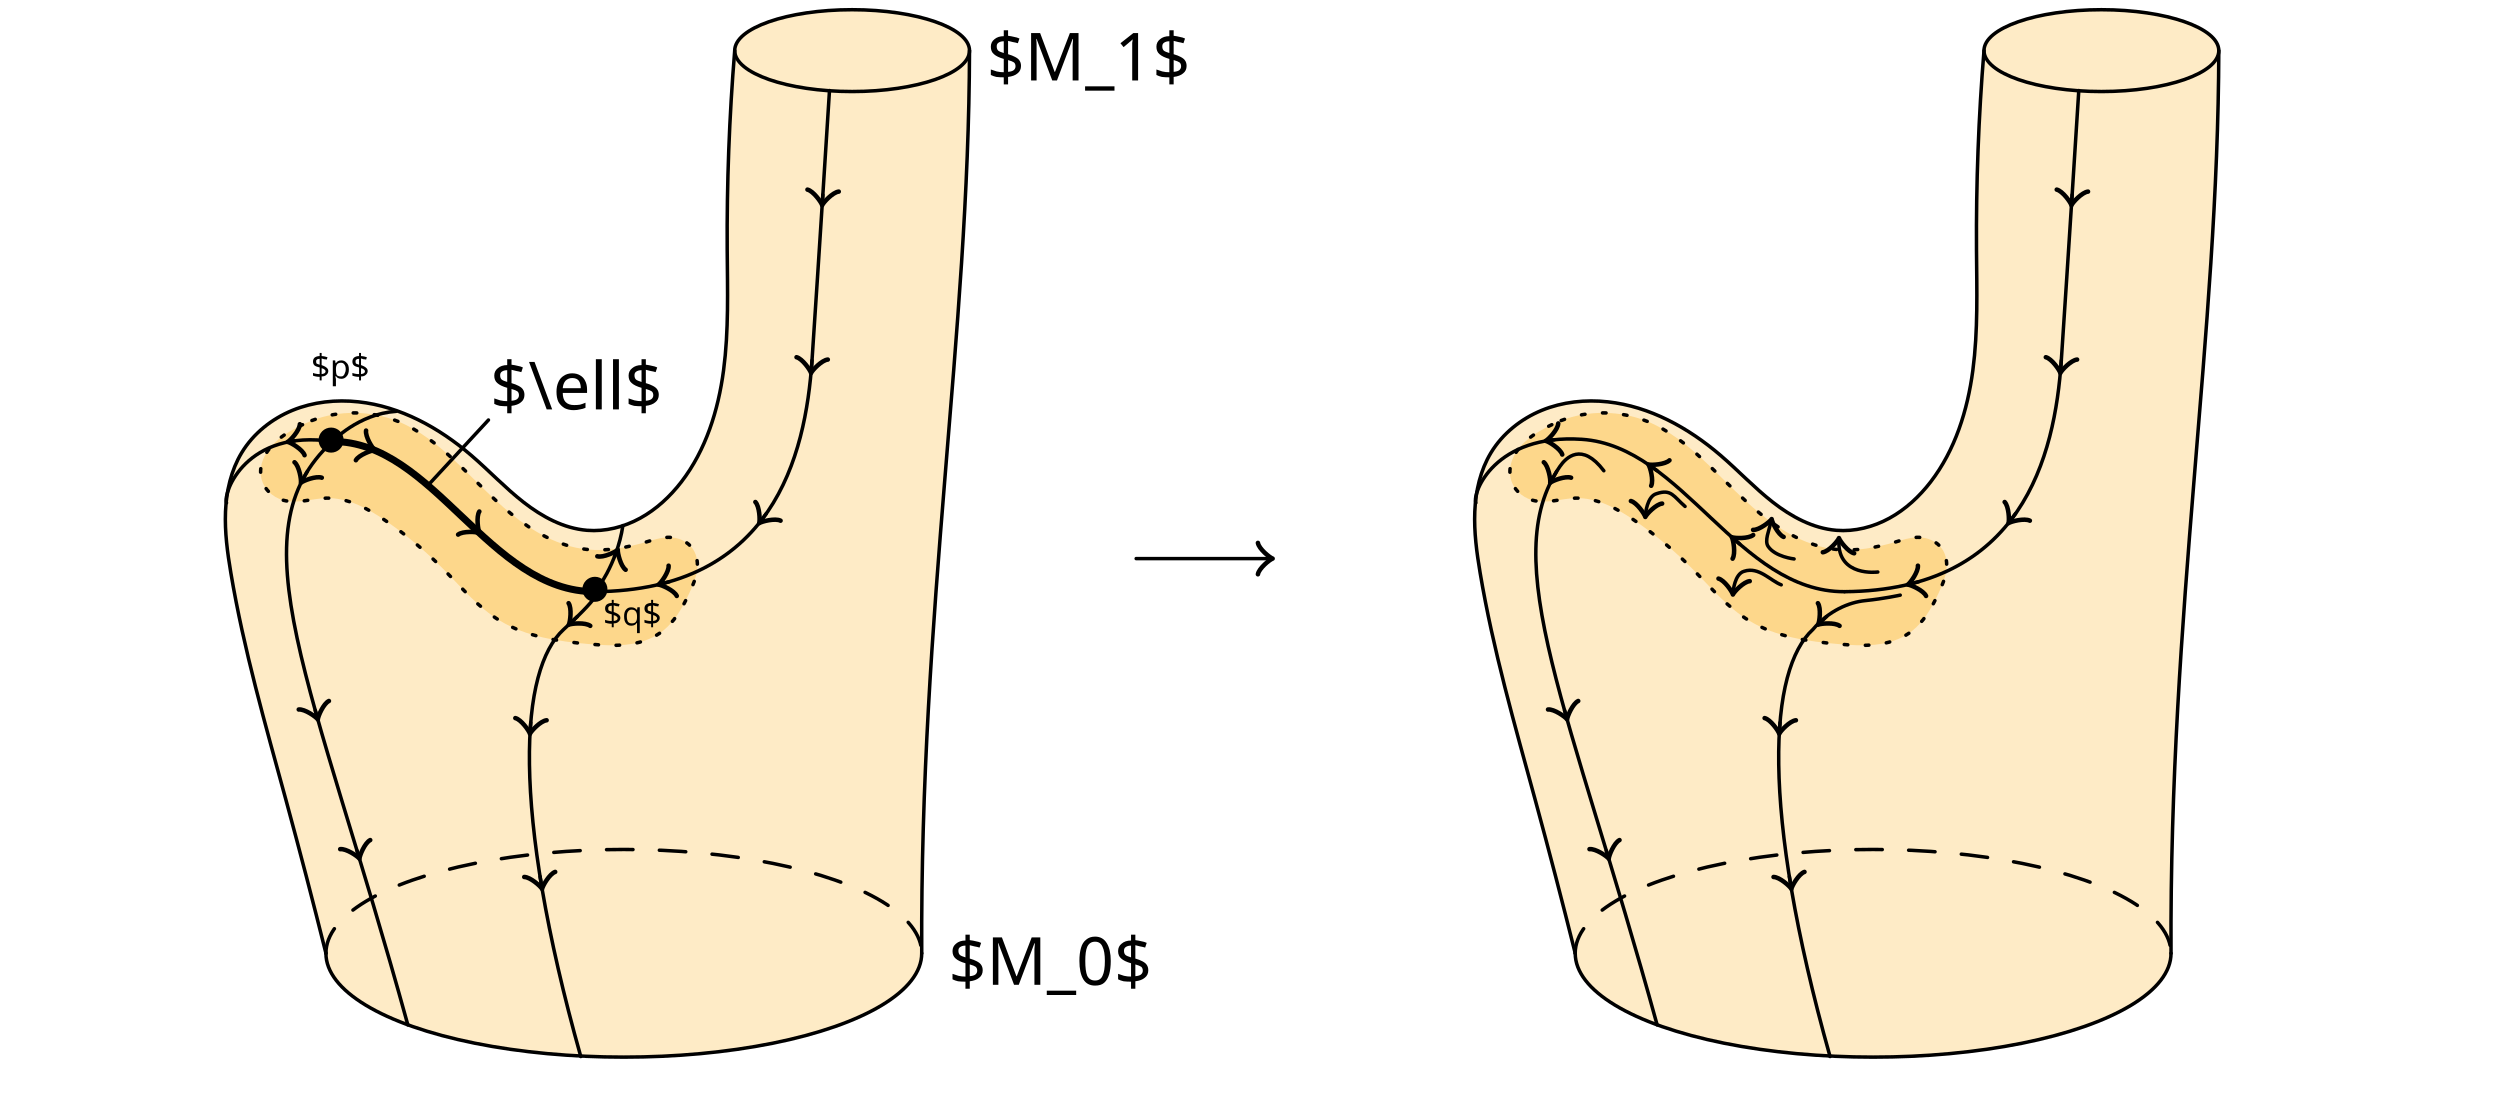
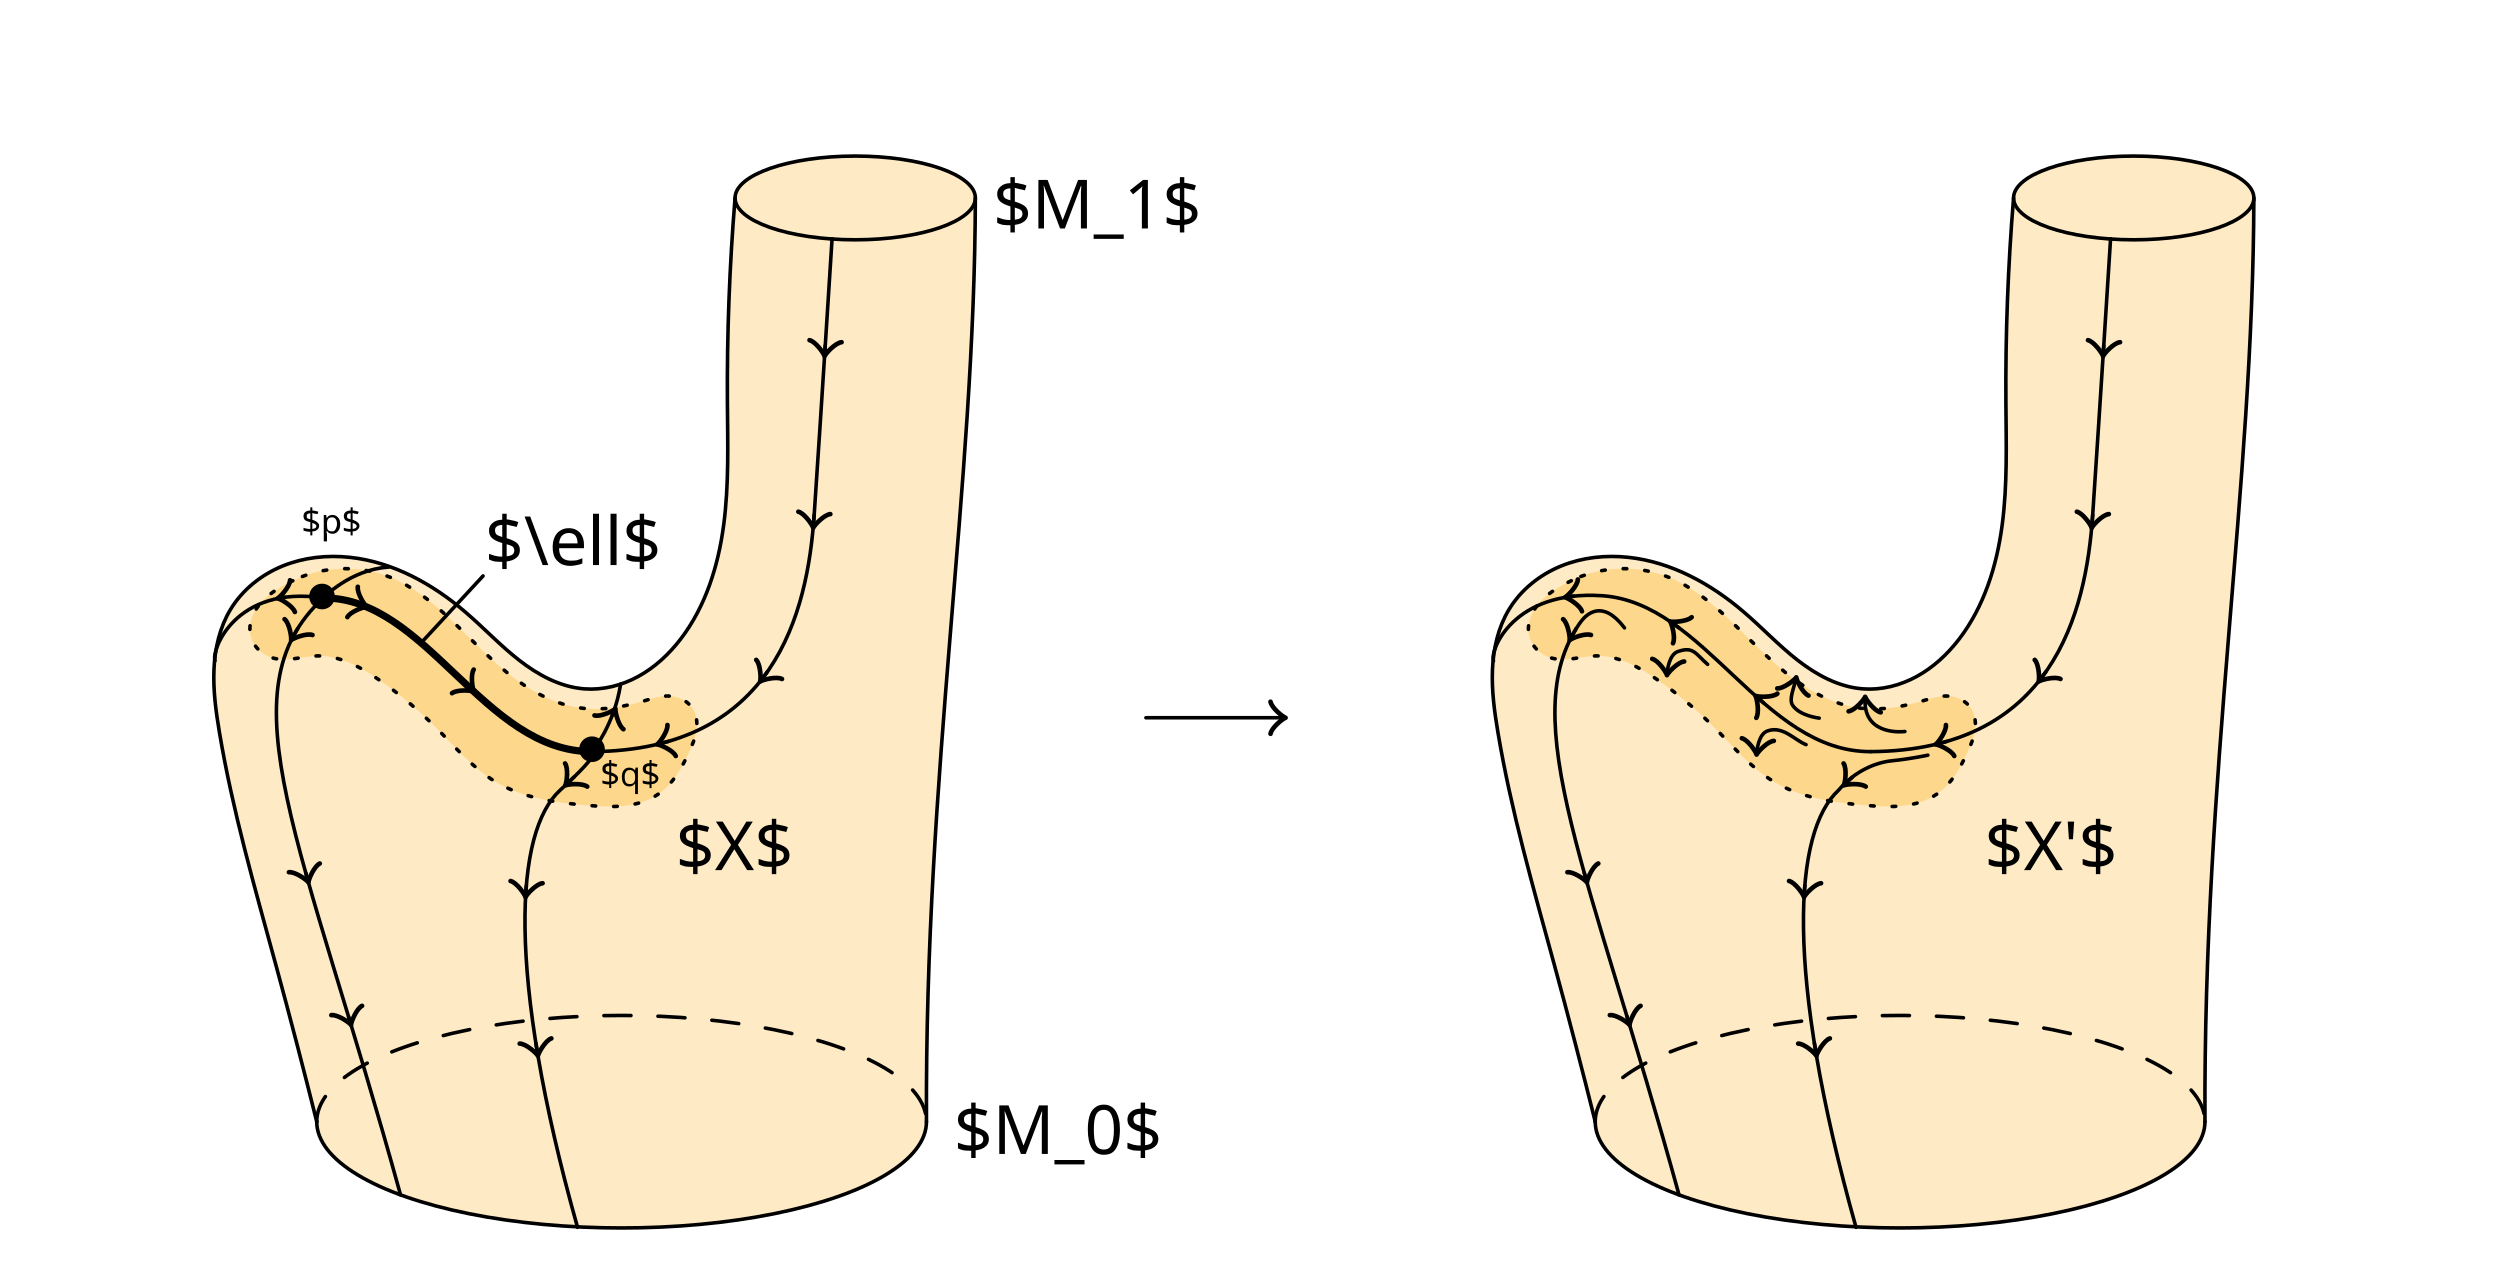
- <svg xmlns="http://www.w3.org/2000/svg" width="99.67mm" height="43.885mm" viewBox="0 0 99.67 43.885" version="1.1" id="svg8">
+ <svg xmlns="http://www.w3.org/2000/svg" width="97.393mm" height="49.764mm" viewBox="0 0 97.393 49.764" version="1.1" id="svg8">
  <defs id="defs2">
    <marker markerWidth="0.911" markerHeight="1.69" style="overflow:visible;stroke:#000000" refX="0" refY="0" orient="auto-start-reverse" id="marker-arrow-0.5308">
      <g id="g954" transform="scale(2.153529)">
        <path id="path952" style="fill:none;stroke:#000000;stroke-width:0.6;stroke-linecap:round;stroke-linejoin:round;stroke-miterlimit:10;stroke-dasharray:none;stroke-opacity:1" d="M -1.554,2.072 C -1.425,1.295 0,0.13 0.389,0 0,-0.13 -1.425,-1.295 -1.554,-2.072" />
      </g>
    </marker>
    <marker markerWidth="0.911" markerHeight="1.69" style="overflow:visible;stroke:#000000" refX="0" refY="0" orient="auto-start-reverse" id="marker-arrow-0.5308-3">
      <g id="g1188" transform="scale(2.153529)">
        <path id="path1186" style="fill:none;stroke:#000000;stroke-width:0.6;stroke-linecap:round;stroke-linejoin:round;stroke-miterlimit:10;stroke-dasharray:none;stroke-opacity:1" d="M -1.554,2.072 C -1.425,1.295 0,0.13 0.389,0 0,-0.13 -1.425,-1.295 -1.554,-2.072" />
      </g>
    </marker>
    <marker markerWidth="0.911" markerHeight="1.69" style="overflow:visible;stroke:#000000" refX="0" refY="0" orient="auto-start-reverse" id="marker-arrow-0.5308-6">
      <g id="g1223" transform="scale(2.153529)">
        <path id="path1221" style="fill:none;stroke:#000000;stroke-width:0.6;stroke-linecap:round;stroke-linejoin:round;stroke-miterlimit:10;stroke-dasharray:none;stroke-opacity:1" d="M -1.554,2.072 C -1.425,1.295 0,0.13 0.389,0 0,-0.13 -1.425,-1.295 -1.554,-2.072" />
      </g>
    </marker>
    <marker markerWidth="0.911" markerHeight="1.69" style="overflow:visible;stroke:#000000" refX="0" refY="0" orient="auto-start-reverse" id="marker-arrow-0.5308-7">
      <g id="g1295" transform="scale(2.153529)">
        <path id="path1293" style="fill:none;stroke:#000000;stroke-width:0.6;stroke-linecap:round;stroke-linejoin:round;stroke-miterlimit:10;stroke-dasharray:none;stroke-opacity:1" d="M -1.554,2.072 C -1.425,1.295 0,0.13 0.389,0 0,-0.13 -1.425,-1.295 -1.554,-2.072" />
      </g>
    </marker>
    <marker markerWidth="0.911" markerHeight="1.69" style="overflow:visible;stroke:#000000" refX="0" refY="0" orient="auto-start-reverse" id="marker-arrow-0.5308-35">
      <g id="g1448" transform="scale(2.153529)">
        <path id="path1446" style="fill:none;stroke:#000000;stroke-width:0.6;stroke-linecap:round;stroke-linejoin:round;stroke-miterlimit:10;stroke-dasharray:none;stroke-opacity:1" d="M -1.554,2.072 C -1.425,1.295 0,0.13 0.389,0 0,-0.13 -1.425,-1.295 -1.554,-2.072" />
      </g>
    </marker>
    <marker markerWidth="0.911" markerHeight="1.69" style="overflow:visible;stroke:#000000" refX="0" refY="0" orient="auto-start-reverse" id="marker-arrow-0.5308-62">
      <g id="g1533" transform="scale(2.153529)">
        <path id="path1531" style="fill:none;stroke:#000000;stroke-width:0.6;stroke-linecap:round;stroke-linejoin:round;stroke-miterlimit:10;stroke-dasharray:none;stroke-opacity:1" d="M -1.554,2.072 C -1.425,1.295 0,0.13 0.389,0 0,-0.13 -1.425,-1.295 -1.554,-2.072" />
      </g>
    </marker>
    <marker markerWidth="0.911" markerHeight="1.69" style="overflow:visible;stroke:#000000" refX="0" refY="0" orient="auto-start-reverse" id="marker-arrow-0.5308-9">
      <g id="g1610" transform="scale(2.153529)">
        <path id="path1608" style="fill:none;stroke:#000000;stroke-width:0.6;stroke-linecap:round;stroke-linejoin:round;stroke-miterlimit:10;stroke-dasharray:none;stroke-opacity:1" d="M -1.554,2.072 C -1.425,1.295 0,0.13 0.389,0 0,-0.13 -1.425,-1.295 -1.554,-2.072" />
      </g>
    </marker>
    <marker markerWidth="0.911" markerHeight="1.69" style="overflow:visible;stroke:#000000" refX="0" refY="0" orient="auto-start-reverse" id="marker-arrow-0.5308-1">
      <g id="g1690" transform="scale(2.153529)">
        <path id="path1688" style="fill:none;stroke:#000000;stroke-width:0.6;stroke-linecap:round;stroke-linejoin:round;stroke-miterlimit:10;stroke-dasharray:none;stroke-opacity:1" d="M -1.554,2.072 C -1.425,1.295 0,0.13 0.389,0 0,-0.13 -1.425,-1.295 -1.554,-2.072" />
      </g>
    </marker>
    <marker markerWidth="0.911" markerHeight="1.69" style="overflow:visible;stroke:#000000" refX="0" refY="0" orient="auto-start-reverse" id="marker-arrow-0.5308-2">
      <g id="g1783" transform="scale(2.153529)">
        <path id="path1781" style="fill:none;stroke:#000000;stroke-width:0.6;stroke-linecap:round;stroke-linejoin:round;stroke-miterlimit:10;stroke-dasharray:none;stroke-opacity:1" d="M -1.554,2.072 C -1.425,1.295 0,0.13 0.389,0 0,-0.13 -1.425,-1.295 -1.554,-2.072" />
      </g>
    </marker>
    <marker markerWidth="0.911" markerHeight="1.69" style="overflow:visible;stroke:#000000" refX="0" refY="0" orient="auto-start-reverse" id="marker-arrow-0.5308-70">
      <g id="g1913" transform="scale(2.153529)">
        <path id="path1911" style="fill:none;stroke:#000000;stroke-width:0.6;stroke-linecap:round;stroke-linejoin:round;stroke-miterlimit:10;stroke-dasharray:none;stroke-opacity:1" d="M -1.554,2.072 C -1.425,1.295 0,0.13 0.389,0 0,-0.13 -1.425,-1.295 -1.554,-2.072" />
      </g>
    </marker>
  </defs>
-   <g id="layer1" transform="translate(-14.15163,-194.5071)">
-     <g id="g1133" transform="translate(8.654772)">
+   <g id="layer1" transform="translate(-14.80666,-191.919)">
+     <g id="g1133" transform="translate(8.654772,3.104429)">
      <path style="color:#000000;overflow:visible;opacity:1;vector-effect:none;fill:#feebc6;fill-opacity:1;stroke:none;stroke-width:0.14;stroke-linecap:round;stroke-linejoin:miter;stroke-miterlimit:4;stroke-dasharray:none;stroke-dashoffset:0;stroke-opacity:1;marker-start:none;marker-end:none" d="m 89.275,194.894 a 4.681,1.631 0 0 0 -4.68,1.631 c -0.218,2.644 -0.318,5.296 -0.3,7.949 0.011,1.603 0.065,3.213 -0.146,4.802 -0.211,1.589 -0.705,3.175 -1.683,4.445 -0.448,0.582 -0.997,1.092 -1.641,1.445 -0.644,0.353 -1.385,0.543 -2.117,0.484 -0.933,-0.075 -1.794,-0.544 -2.532,-1.12 -0.738,-0.576 -1.381,-1.264 -2.091,-1.873 -1.277,-1.095 -2.818,-1.946 -4.49,-2.129 -0.889,-0.097 -1.805,4.1e-4 -2.632,0.339 -0.827,0.339 -1.561,0.925 -2.024,1.69 -0.424,0.701 -0.611,1.526 -0.645,2.345 -0.034,0.819 0.077,1.636 0.213,2.444 0.514,3.062 1.379,6.052 2.195,9.047 0.554,2.034 1.086,4.074 1.596,6.12 a 11.877,4.139 0 0 0 11.877,4.139 11.877,4.139 0 0 0 11.877,-4.139 c -0.065,-13.607 1.88,-24.708 1.905,-35.987 a 4.681,1.631 0 0 0 -4.681,-1.631 z" id="path1356" />
      <path style="color:#000000;overflow:visible;opacity:1;vector-effect:none;fill:none;fill-opacity:1;stroke:#000000;stroke-width:0.14;stroke-linecap:round;stroke-linejoin:miter;stroke-miterlimit:4;stroke-dasharray:none;stroke-dashoffset:0;stroke-opacity:1;marker-start:none;marker-end:none" id="path1358" d="m 92.051,232.513 a 11.877,4.139 0 0 1 -5.938,3.585 11.877,4.139 0 0 1 -11.877,0 11.877,4.139 0 0 1 -5.938,-3.585" />
      <path transform="translate(38.57018)" style="color:#000000;overflow:visible;opacity:1;vector-effect:none;fill:#fcc14e;fill-opacity:0.492;stroke:#000000;stroke-width:0.14;stroke-linecap:round;stroke-linejoin:miter;stroke-miterlimit:4;stroke-dasharray:0.14, 0.702;stroke-dashoffset:0;stroke-opacity:1;marker-start:none;marker-end:none" d="m 29.169,211.272 c 1.092,-0.417 2.342,-0.405 3.426,0.033 0.847,0.342 1.576,0.924 2.245,1.547 0.764,0.711 1.47,1.485 2.278,2.145 0.871,0.711 1.892,1.295 3.01,1.414 0.8,0.085 1.607,-0.073 2.378,-0.299 0.289,-0.085 0.58,-0.181 0.881,-0.183 0.19,-0.002 0.381,0.035 0.553,0.116 0.172,0.081 0.324,0.207 0.428,0.366 0.162,0.249 0.196,0.564 0.152,0.857 -0.044,0.293 -0.161,0.57 -0.285,0.84 -0.283,0.617 -0.625,1.239 -1.181,1.63 -0.396,0.279 -0.877,0.42 -1.359,0.471 -0.482,0.052 -0.969,0.019 -1.451,-0.022 -1.238,-0.107 -2.513,-0.287 -3.575,-0.931 -0.862,-0.522 -1.521,-1.312 -2.228,-2.029 -0.723,-0.732 -1.511,-1.401 -2.361,-1.979 -0.349,-0.237 -0.71,-0.46 -1.099,-0.624 -0.389,-0.164 -0.808,-0.267 -1.229,-0.258 -0.29,0.007 -0.577,0.066 -0.864,0.105 -0.288,0.038 -0.585,0.056 -0.865,-0.021 -0.217,-0.06 -0.419,-0.177 -0.576,-0.339 -0.156,-0.162 -0.266,-0.37 -0.306,-0.592 -0.042,-0.232 -0.007,-0.474 0.08,-0.693 0.087,-0.219 0.224,-0.416 0.386,-0.587 0.268,-0.284 0.602,-0.5 0.948,-0.682 0.2,-0.105 0.405,-0.199 0.615,-0.283 z" id="path1360" />
      <path style="color:#000000;overflow:visible;opacity:1;vector-effect:none;fill:none;fill-opacity:1;stroke:#000000;stroke-width:0.14;stroke-linecap:round;stroke-linejoin:miter;stroke-miterlimit:4;stroke-dasharray:none;stroke-dashoffset:0;stroke-opacity:1;marker-start:none;marker-end:none" d="m 69.78,222.165 c -0.51,-2.046 -1.042,-4.086 -1.596,-6.12 -0.816,-2.995 -1.681,-5.985 -2.195,-9.047 -0.136,-0.808 -0.247,-1.626 -0.213,-2.444 0.034,-0.819 0.221,-1.644 0.645,-2.345 0.463,-0.765 1.197,-1.351 2.024,-1.69 0.827,-0.339 1.744,-0.436 2.633,-0.339 1.672,0.182 3.214,1.034 4.49,2.129 0.711,0.609 1.353,1.297 2.091,1.873 0.738,0.576 1.599,1.045 2.532,1.12 0.732,0.059 1.473,-0.131 2.117,-0.484 0.644,-0.353 1.193,-0.864 1.641,-1.445 0.978,-1.27 1.472,-2.856 1.683,-4.445 0.211,-1.589 0.157,-3.199 0.146,-4.801 -0.018,-2.652 0.082,-5.306 0.299,-7.949" id="path1364" transform="translate(-1.482131,10.34763)" />
      <path d="m -68.297,-232.513 a 11.877,4.139 0 0 1 -5.938,3.585 11.877,4.139 0 0 1 -11.877,0 11.877,4.139 0 0 1 -5.938,-3.585" id="path1368" style="color:#000000;overflow:visible;opacity:1;vector-effect:none;fill:none;fill-opacity:1;stroke:#000000;stroke-width:0.14;stroke-linecap:round;stroke-linejoin:miter;stroke-miterlimit:4;stroke-dasharray:1.053, 1.053;stroke-dashoffset:0;stroke-opacity:1;marker-start:none;marker-end:none" transform="scale(-1)" />
      <g id="g1372" transform="matrix(0.3940943,0,0,0.3940943,72.87951,104.8933)" style="stroke-width:2.537">
        <ellipse style="color:#000000;overflow:visible;opacity:1;vector-effect:none;fill:none;fill-opacity:1;stroke:#000000;stroke-width:0.356;stroke-linecap:round;stroke-linejoin:miter;stroke-miterlimit:4;stroke-dasharray:none;stroke-dashoffset:0;stroke-opacity:1;marker-start:none;marker-end:none" id="ellipse1370" cx="41.604" cy="232.513" rx="11.877" ry="4.139" />
      </g>
      <path style="color:#000000;overflow:visible;opacity:1;vector-effect:none;fill:none;fill-opacity:1;stroke:#000000;stroke-width:0.14;stroke-linecap:round;stroke-linejoin:miter;stroke-miterlimit:4;stroke-dasharray:none;stroke-dashoffset:0;stroke-opacity:1;marker-start:none;marker-end:none" d="m 92.051,232.513 c -0.065,-13.607 1.88,-24.708 1.905,-35.987" id="path1374" />
      <path style="color:#000000;overflow:visible;opacity:1;vector-effect:none;fill:none;fill-opacity:1;stroke:#000000;stroke-width:0.14;stroke-linecap:round;stroke-linejoin:miter;stroke-miterlimit:4;stroke-dasharray:none;stroke-dashoffset:0;stroke-opacity:1;marker-start:none;marker-end:none" d="m 79.034,218.096 c 7.067,-0.047 8.384,-5.386 8.643,-9.219 0.259,-3.833 0.697,-10.76 0.697,-10.76" id="path1390" />
      <path d="m 64.335,214.556 c -0.148,-0.407 0.763,-2.762 4.227,-2.534 4.025,0.265 6.238,6.097 10.472,6.074" style="color:#000000;overflow:visible;opacity:1;vector-effect:none;fill:none;fill-opacity:1;stroke:#000000;stroke-width:0.14;stroke-linecap:round;stroke-linejoin:miter;stroke-miterlimit:4;stroke-dasharray:none;stroke-dashoffset:0;stroke-opacity:1;marker-start:none;marker-end:none" id="path1392" />
      <path style="color:#000000;overflow:visible;opacity:1;vector-effect:none;fill:none;fill-opacity:1;stroke:#000000;stroke-width:0.14;stroke-linecap:round;stroke-linejoin:miter;stroke-miterlimit:4;stroke-dasharray:none;stroke-dashoffset:0;stroke-opacity:1;marker-start:none;marker-end:none" d="m 78.457,236.628 c -2.799,-9.948 -2.429,-15.428 -0.682,-17.027 0.621,-0.742 1.438,-1.084 2.085,-1.149 0.744,-0.075 1.395,-0.218 1.395,-0.218" id="path1394" />
      <path style="color:#000000;overflow:visible;opacity:1;vector-effect:none;fill:none;fill-opacity:1;stroke:#000000;stroke-width:0.14;stroke-linecap:round;stroke-linejoin:miter;stroke-miterlimit:4;stroke-dasharray:none;stroke-dashoffset:0;stroke-opacity:1;marker-start:none;marker-end:none" d="m 71.564,235.369 c -3.466,-12.587 -6.428,-18.548 -3.877,-22.266 0.24,-0.349 0.869,-0.992 1.751,0.172" id="path1398" />
      <path style="color:#000000;overflow:visible;opacity:1;vector-effect:none;fill:none;fill-opacity:1;stroke:#000000;stroke-width:0.14;stroke-linecap:round;stroke-linejoin:miter;stroke-miterlimit:4;stroke-dasharray:none;stroke-dashoffset:0;stroke-opacity:1;marker-start:none;marker-end:url(#marker-arrow-0.5308)" d="m 78.321,219.087 -0.255,0.244" id="path1400" />
      <path style="color:#000000;overflow:visible;opacity:1;vector-effect:none;fill:none;fill-opacity:1;stroke:#000000;stroke-width:0.14;stroke-linecap:round;stroke-linejoin:miter;stroke-miterlimit:4;stroke-dasharray:none;stroke-dashoffset:0;stroke-opacity:1;marker-start:none;marker-end:url(#marker-arrow-0.5308)" d="m 76.463,223.316 -0.023,0.331" id="path1402" />
      <path style="color:#000000;overflow:visible;opacity:1;vector-effect:none;fill:none;fill-opacity:1;stroke:#000000;stroke-width:0.14;stroke-linecap:round;stroke-linejoin:miter;stroke-miterlimit:4;stroke-dasharray:none;stroke-dashoffset:0;stroke-opacity:1;marker-start:none;marker-end:url(#marker-arrow-0.5308)" d="m 76.835,229.454 0.062,0.378" id="path1404" />
      <path style="color:#000000;overflow:visible;opacity:1;vector-effect:none;fill:none;fill-opacity:1;stroke:#000000;stroke-width:0.14;stroke-linecap:round;stroke-linejoin:miter;stroke-miterlimit:4;stroke-dasharray:none;stroke-dashoffset:0;stroke-opacity:1;marker-start:none;marker-end:url(#marker-arrow-0.5308)" d="m 81.989,217.699 -0.319,0.086" id="path1406" />
      <path style="color:#000000;overflow:visible;opacity:1;vector-effect:none;fill:none;fill-opacity:1;stroke:#000000;stroke-width:0.14;stroke-linecap:round;stroke-linejoin:miter;stroke-miterlimit:4;stroke-dasharray:none;stroke-dashoffset:0;stroke-opacity:1;marker-start:none;marker-end:url(#marker-arrow-0.5308)" d="m 85.854,214.984 -0.212,0.286" id="path1408" />
      <path style="color:#000000;overflow:visible;opacity:1;vector-effect:none;fill:none;fill-opacity:1;stroke:#000000;stroke-width:0.14;stroke-linecap:round;stroke-linejoin:miter;stroke-miterlimit:4;stroke-dasharray:none;stroke-dashoffset:0;stroke-opacity:1;marker-start:none;marker-end:url(#marker-arrow-0.5308)" d="m 87.677,208.877 -0.029,0.386" id="path1410" />
      <path style="color:#000000;overflow:visible;opacity:1;vector-effect:none;fill:none;fill-opacity:1;stroke:#000000;stroke-width:0.14;stroke-linecap:round;stroke-linejoin:miter;stroke-miterlimit:4;stroke-dasharray:none;stroke-dashoffset:0;stroke-opacity:1;marker-start:none;marker-end:url(#marker-arrow-0.5308)" d="m 88.108,202.274 -0.019,0.3" id="path1412" />
      <path style="color:#000000;overflow:visible;opacity:1;vector-effect:none;fill:none;fill-opacity:1;stroke:#000000;stroke-width:0.14;stroke-linecap:round;stroke-linejoin:miter;stroke-miterlimit:4;stroke-dasharray:none;stroke-dashoffset:0;stroke-opacity:1;marker-start:none;marker-end:url(#marker-arrow-0.5308)" d="m 67.557,213.301 -0.199,0.351" id="path1422" />
      <path style="color:#000000;overflow:visible;opacity:1;vector-effect:none;fill:none;fill-opacity:1;stroke:#000000;stroke-width:0.14;stroke-linecap:round;stroke-linejoin:miter;stroke-miterlimit:4;stroke-dasharray:none;stroke-dashoffset:0;stroke-opacity:1;marker-start:none;marker-end:url(#marker-arrow-0.5308)" d="m 67.873,222.827 0.07,0.248" id="path1424" />
      <path style="color:#000000;overflow:visible;opacity:1;vector-effect:none;fill:none;fill-opacity:1;stroke:#000000;stroke-width:0.14;stroke-linecap:round;stroke-linejoin:miter;stroke-miterlimit:4;stroke-dasharray:none;stroke-dashoffset:0;stroke-opacity:1;marker-start:none;marker-end:url(#marker-arrow-0.5308)" d="m 69.539,228.424 0.062,0.205" id="path1426" />
      <path id="path1515" d="m 74.853,216.196 -0.224,-0.195" style="color:#000000;overflow:visible;opacity:1;vector-effect:none;fill:none;fill-opacity:1;stroke:#000000;stroke-width:0.14;stroke-linecap:round;stroke-linejoin:miter;stroke-miterlimit:4;stroke-dasharray:none;stroke-dashoffset:0;stroke-opacity:1;marker-start:none;marker-end:url(#marker-arrow-0.5308)" />
      <path id="path1519" d="m 71.555,213.269 -0.245,-0.176" style="color:#000000;overflow:visible;opacity:1;vector-effect:none;fill:none;fill-opacity:1;stroke:#000000;stroke-width:0.14;stroke-linecap:round;stroke-linejoin:miter;stroke-miterlimit:4;stroke-dasharray:none;stroke-dashoffset:0;stroke-opacity:1;marker-start:none;marker-end:url(#marker-arrow-0.5308)" />
      <path id="path1525" d="m 67.469,212.039 -0.233,0.03" style="color:#000000;overflow:visible;opacity:1;vector-effect:none;fill:none;fill-opacity:1;stroke:#000000;stroke-width:0.14;stroke-linecap:round;stroke-linejoin:miter;stroke-miterlimit:4;stroke-dasharray:none;stroke-dashoffset:0;stroke-opacity:1;marker-start:none;marker-end:url(#marker-arrow-0.5308)" />
      <path id="path1527" d="m 80.361,217.312 c 0,0 -1.599,0.212 -1.552,-1.235" style="color:#000000;overflow:visible;opacity:1;vector-effect:none;fill:none;fill-opacity:1;stroke:#000000;stroke-width:0.14;stroke-linecap:round;stroke-linejoin:miter;stroke-miterlimit:4;stroke-dasharray:none;stroke-dashoffset:0;stroke-opacity:1;marker-start:none;marker-end:url(#marker-arrow-0.5308)" />
      <path id="path1606" d="m 77.023,216.791 c 0,0 -0.76,-0.083 -1.036,-0.502 -0.147,-0.222 0.034,-0.617 0.116,-0.973" style="color:#000000;overflow:visible;opacity:1;vector-effect:none;fill:none;fill-opacity:1;stroke:#000000;stroke-width:0.14;stroke-linecap:round;stroke-linejoin:miter;stroke-miterlimit:4;stroke-dasharray:none;stroke-dashoffset:0;stroke-opacity:1;marker-start:none;marker-end:url(#marker-arrow-0.5308)" />
      <path id="path1686" d="m 72.676,214.697 c -0.459,-0.396 -0.543,-0.71 -1.138,-0.507 -0.378,0.103 -0.436,0.81 -0.436,0.81" style="color:#000000;overflow:visible;opacity:1;vector-effect:none;fill:none;fill-opacity:1;stroke:#000000;stroke-width:0.14;stroke-linecap:round;stroke-linejoin:miter;stroke-miterlimit:4;stroke-dasharray:none;stroke-dashoffset:0;stroke-opacity:1;marker-start:none;marker-end:url(#marker-arrow-0.5308)" />
      <path style="color:#000000;overflow:visible;opacity:1;vector-effect:none;fill:none;fill-opacity:1;stroke:#000000;stroke-width:0.14;stroke-linecap:round;stroke-linejoin:miter;stroke-miterlimit:4;stroke-dasharray:none;stroke-dashoffset:0;stroke-opacity:1;marker-start:none;marker-end:url(#marker-arrow-0.5308)" d="m 76.51,217.823 c -0.433,-0.165 -0.89,-0.736 -1.48,-0.54 -0.378,0.103 -0.436,0.81 -0.436,0.81" id="path1775" />
    </g>
-     <path style="color:#000000;overflow:visible;opacity:1;vector-effect:none;fill:none;fill-opacity:1;stroke:#000000;stroke-width:0.14;stroke-linecap:round;stroke-linejoin:miter;stroke-miterlimit:4;stroke-dasharray:none;stroke-dashoffset:0;stroke-opacity:1;marker-start:none;marker-end:url(#marker-arrow-0.5308)" d="m 59.449,216.777 h 5.322" id="path1779" />
-     <g id="g1216" transform="translate(-4.045165)">
+     <path style="color:#000000;overflow:visible;opacity:1;vector-effect:none;fill:none;fill-opacity:1;stroke:#000000;stroke-width:0.14;stroke-linecap:round;stroke-linejoin:miter;stroke-miterlimit:4;stroke-dasharray:none;stroke-dashoffset:0;stroke-opacity:1;marker-start:none;marker-end:url(#marker-arrow-0.5308)" d="m 59.449,219.881 h 5.322" id="path1779" />
+     <g id="g1216" transform="translate(-4.045165,3.104429)">
      <text y="233.77" x="56.014" style="font-size:2.646px;font-family:'Iosevka Term';-inkscape-font-specification:'Iosevka Term, Normal';fill:#000000;fill-opacity:1;stroke:none;stroke-width:0.265" xml:space="preserve" id="text1879">
        <tspan style="stroke-width:0.265" y="233.77" x="56.014" id="tspan1877">$M_0$</tspan>
      </text>
      <text id="text1893" xml:space="preserve" style="font-size:2.646px;font-family:'Iosevka Term';-inkscape-font-specification:'Iosevka Term, Normal';fill:#000000;fill-opacity:1;stroke:none;stroke-width:0.265" x="57.544" y="197.716">
        <tspan id="tspan1891" x="57.544" y="197.716" style="stroke-width:0.265">$M_1$</tspan>
      </text>
      <g id="g1172">
        <path style="color:#000000;overflow:visible;opacity:1;vector-effect:none;fill:#feebc6;fill-opacity:1;stroke:none;stroke-width:0.14;stroke-linecap:round;stroke-linejoin:miter;stroke-miterlimit:4;stroke-dasharray:none;stroke-dashoffset:0;stroke-opacity:1;marker-start:none;marker-end:none" d="m 52.169,194.894 a 4.681,1.631 0 0 0 -4.68,1.631 c -0.218,2.644 -0.318,5.296 -0.3,7.949 0.011,1.603 0.065,3.213 -0.146,4.802 -0.211,1.589 -0.705,3.175 -1.683,4.445 -0.448,0.582 -0.997,1.092 -1.641,1.445 -0.644,0.353 -1.385,0.543 -2.117,0.484 -0.933,-0.075 -1.794,-0.544 -2.532,-1.12 -0.738,-0.576 -1.381,-1.264 -2.091,-1.873 -1.277,-1.095 -2.818,-1.946 -4.49,-2.129 -0.889,-0.097 -1.805,4.1e-4 -2.632,0.339 -0.827,0.339 -1.561,0.925 -2.024,1.69 -0.424,0.701 -0.611,1.526 -0.645,2.345 -0.034,0.819 0.077,1.636 0.213,2.444 0.514,3.062 1.379,6.052 2.195,9.047 0.554,2.034 1.086,4.074 1.596,6.12 a 11.877,4.139 0 0 0 11.877,4.139 11.877,4.139 0 0 0 11.877,-4.139 c -0.065,-13.607 1.88,-24.708 1.905,-35.987 a 4.681,1.631 0 0 0 -4.681,-1.631 z" id="path1055" />
        <path style="color:#000000;overflow:visible;opacity:1;vector-effect:none;fill:none;fill-opacity:1;stroke:#000000;stroke-width:0.14;stroke-linecap:round;stroke-linejoin:miter;stroke-miterlimit:4;stroke-dasharray:none;stroke-dashoffset:0;stroke-opacity:1;marker-start:none;marker-end:none" id="path930" d="m 54.944,232.513 a 11.877,4.139 0 0 1 -5.938,3.585 11.877,4.139 0 0 1 -11.877,0 11.877,4.139 0 0 1 -5.938,-3.585" />
        <path style="color:#000000;overflow:visible;opacity:1;vector-effect:none;fill:#fcc14e;fill-opacity:0.492;stroke:#000000;stroke-width:0.14;stroke-linecap:round;stroke-linejoin:miter;stroke-miterlimit:4;stroke-dasharray:0.14, 0.702;stroke-dashoffset:0;stroke-opacity:1;marker-start:none;marker-end:none" d="m 29.169,211.272 c 1.092,-0.417 2.342,-0.405 3.426,0.033 0.847,0.342 1.576,0.924 2.245,1.547 0.764,0.711 1.47,1.485 2.278,2.145 0.871,0.711 1.892,1.295 3.01,1.414 0.8,0.085 1.607,-0.073 2.378,-0.299 0.289,-0.085 0.58,-0.181 0.881,-0.183 0.19,-0.002 0.381,0.035 0.553,0.116 0.172,0.081 0.324,0.207 0.428,0.366 0.162,0.249 0.196,0.564 0.152,0.857 -0.044,0.293 -0.161,0.57 -0.285,0.84 -0.283,0.617 -0.625,1.239 -1.181,1.63 -0.396,0.279 -0.877,0.42 -1.359,0.471 -0.482,0.052 -0.969,0.019 -1.451,-0.022 -1.238,-0.107 -2.513,-0.287 -3.575,-0.931 -0.862,-0.522 -1.521,-1.312 -2.228,-2.029 -0.723,-0.732 -1.511,-1.401 -2.361,-1.979 -0.349,-0.237 -0.71,-0.46 -1.099,-0.624 -0.389,-0.164 -0.808,-0.267 -1.229,-0.258 -0.29,0.007 -0.577,0.066 -0.864,0.105 -0.288,0.038 -0.585,0.056 -0.865,-0.021 -0.217,-0.06 -0.419,-0.177 -0.576,-0.339 -0.156,-0.162 -0.266,-0.37 -0.306,-0.592 -0.042,-0.232 -0.007,-0.474 0.08,-0.693 0.087,-0.219 0.224,-0.416 0.386,-0.587 0.268,-0.284 0.602,-0.5 0.948,-0.682 0.2,-0.105 0.405,-0.199 0.615,-0.283 z" id="path1029" transform="translate(1.463442)" />
        <path style="color:#000000;overflow:visible;opacity:1;vector-effect:none;fill:none;fill-opacity:1;stroke:#000000;stroke-width:0.14;stroke-linecap:round;stroke-linejoin:miter;stroke-miterlimit:4;stroke-dasharray:none;stroke-dashoffset:0;stroke-opacity:1;marker-start:none;marker-end:none" d="m 69.78,222.165 c -0.51,-2.046 -1.042,-4.086 -1.596,-6.12 -0.816,-2.995 -1.681,-5.985 -2.195,-9.047 -0.136,-0.808 -0.247,-1.626 -0.213,-2.444 0.034,-0.819 0.221,-1.644 0.645,-2.345 0.463,-0.765 1.197,-1.351 2.024,-1.69 0.827,-0.339 1.744,-0.436 2.633,-0.339 1.672,0.182 3.214,1.034 4.49,2.129 0.711,0.609 1.353,1.297 2.091,1.873 0.738,0.576 1.599,1.045 2.532,1.12 0.732,0.059 1.473,-0.131 2.117,-0.484 0.644,-0.353 1.193,-0.864 1.641,-1.445 0.978,-1.27 1.472,-2.856 1.683,-4.445 0.211,-1.589 0.157,-3.199 0.146,-4.801 -0.018,-2.652 0.082,-5.306 0.299,-7.949" id="path938" transform="translate(-38.58887,10.34763)" />
        <path d="m -31.191,-232.513 a 11.877,4.139 0 0 1 -5.938,3.585 11.877,4.139 0 0 1 -11.877,0 11.877,4.139 0 0 1 -5.938,-3.585" id="path942" style="color:#000000;overflow:visible;opacity:1;vector-effect:none;fill:none;fill-opacity:1;stroke:#000000;stroke-width:0.14;stroke-linecap:round;stroke-linejoin:miter;stroke-miterlimit:4;stroke-dasharray:1.053, 1.053;stroke-dashoffset:0;stroke-opacity:1;marker-start:none;marker-end:none" transform="scale(-1)" />
        <g id="g959" transform="matrix(0.3940943,0,0,0.3940943,35.77278,104.8933)" style="stroke-width:2.537">
          <ellipse style="color:#000000;overflow:visible;opacity:1;vector-effect:none;fill:none;fill-opacity:1;stroke:#000000;stroke-width:0.356;stroke-linecap:round;stroke-linejoin:miter;stroke-miterlimit:4;stroke-dasharray:none;stroke-dashoffset:0;stroke-opacity:1;marker-start:none;marker-end:none" id="path953" cx="41.604" cy="232.513" rx="11.877" ry="4.139" />
        </g>
        <path style="color:#000000;overflow:visible;opacity:1;vector-effect:none;fill:none;fill-opacity:1;stroke:#000000;stroke-width:0.14;stroke-linecap:round;stroke-linejoin:miter;stroke-miterlimit:4;stroke-dasharray:none;stroke-dashoffset:0;stroke-opacity:1;marker-start:none;marker-end:none" d="m 54.944,232.513 c -0.065,-13.607 1.88,-24.708 1.905,-35.987" id="path973" />
        <circle id="path975" style="fill:#000000;stroke:none;stroke-width:1" cx="41.915" cy="218.002" r="0.5" />
        <text id="text979" xml:space="preserve" style="font-size:1.323px;font-family:'Iosevka Term';-inkscape-font-specification:'Iosevka Term, Normal';fill:#000000;fill-opacity:1;stroke:none;stroke-width:0.265" y="219.439" x="42.244">
          <tspan id="tspan977" x="42.244" y="219.439" style="stroke-width:0.265">$q$</tspan>
        </text>
        <circle id="path991" style="fill:#000000;stroke:none;stroke-width:1" cx="31.397" cy="212.053" r="0.5" />
        <text id="text995" xml:space="preserve" style="font-size:1.323px;font-family:'Iosevka Term';-inkscape-font-specification:'Iosevka Term, Normal';fill:#000000;fill-opacity:1;stroke:none;stroke-width:0.265" y="209.594" x="30.596">
          <tspan id="tspan993" x="30.596" y="209.594" style="stroke-width:0.265">$p$</tspan>
        </text>
        <path style="color:#000000;overflow:visible;opacity:1;vector-effect:none;fill:none;fill-opacity:1;stroke:#000000;stroke-width:0.281;stroke-linecap:round;stroke-linejoin:miter;stroke-miterlimit:4;stroke-dasharray:none;stroke-dashoffset:0;stroke-opacity:1;marker-start:none;marker-end:none" d="m 31.449,212.11 c 4.033,-0.024 6.244,6.009 10.477,5.985" id="path1007" />
        <path style="color:#000000;overflow:visible;opacity:1;vector-effect:none;fill:none;fill-opacity:1;stroke:#000000;stroke-width:0.14;stroke-linecap:round;stroke-linejoin:miter;stroke-miterlimit:4;stroke-dasharray:none;stroke-dashoffset:0;stroke-opacity:1;marker-start:none;marker-end:none" d="m 41.927,218.096 c 7.067,-0.047 8.384,-5.386 8.643,-9.219 0.259,-3.833 0.697,-10.76 0.697,-10.76" id="path1017" />
        <path style="color:#000000;overflow:visible;opacity:1;vector-effect:none;fill:none;fill-opacity:1;stroke:#000000;stroke-width:0.14;stroke-linecap:round;stroke-linejoin:miter;stroke-miterlimit:4;stroke-dasharray:none;stroke-dashoffset:0;stroke-opacity:1;marker-start:none;marker-end:none" d="m 31.449,212.11 c -3.434,-0.515 -4.369,2.038 -4.222,2.446" id="path1027" />
        <path style="color:#000000;overflow:visible;opacity:1;vector-effect:none;fill:none;fill-opacity:1;stroke:#000000;stroke-width:0.14;stroke-linecap:round;stroke-linejoin:miter;stroke-miterlimit:4;stroke-dasharray:none;stroke-dashoffset:0;stroke-opacity:1;marker-start:none;marker-end:none" d="m 41.351,236.628 c -2.799,-9.948 -2.429,-15.428 -0.682,-17.027 1.746,-1.599 1.258,-1.505 1.258,-1.505" id="path1041" />
        <path style="color:#000000;overflow:visible;opacity:1;vector-effect:none;fill:none;fill-opacity:1;stroke:#000000;stroke-width:0.14;stroke-linecap:round;stroke-linejoin:miter;stroke-miterlimit:4;stroke-dasharray:none;stroke-dashoffset:0;stroke-opacity:1;marker-start:none;marker-end:none" d="m 41.927,218.096 c 0,0 0.862,-1.053 1.103,-2.633" id="path1051" />
        <path style="color:#000000;overflow:visible;opacity:1;vector-effect:none;fill:none;fill-opacity:1;stroke:#000000;stroke-width:0.14;stroke-linecap:round;stroke-linejoin:miter;stroke-miterlimit:4;stroke-dasharray:none;stroke-dashoffset:0;stroke-opacity:1;marker-start:none;marker-end:none" d="m 34.457,235.369 c -3.792,-13.77 -6.981,-19.61 -3.008,-23.259 0,0 1.029,-1.104 2.542,-1.204" id="path1053" />
        <path style="color:#000000;overflow:visible;opacity:1;vector-effect:none;fill:none;fill-opacity:1;stroke:#000000;stroke-width:0.14;stroke-linecap:round;stroke-linejoin:miter;stroke-miterlimit:4;stroke-dasharray:none;stroke-dashoffset:0;stroke-opacity:1;marker-start:none;marker-end:url(#marker-arrow-0.5308)" d="m 41.214,219.087 -0.255,0.244" id="path1184" />
        <path style="color:#000000;overflow:visible;opacity:1;vector-effect:none;fill:none;fill-opacity:1;stroke:#000000;stroke-width:0.14;stroke-linecap:round;stroke-linejoin:miter;stroke-miterlimit:4;stroke-dasharray:none;stroke-dashoffset:0;stroke-opacity:1;marker-start:none;marker-end:url(#marker-arrow-0.5308)" d="m 39.356,223.316 -0.023,0.331" id="path1219" />
        <path style="color:#000000;overflow:visible;opacity:1;vector-effect:none;fill:none;fill-opacity:1;stroke:#000000;stroke-width:0.14;stroke-linecap:round;stroke-linejoin:miter;stroke-miterlimit:4;stroke-dasharray:none;stroke-dashoffset:0;stroke-opacity:1;marker-start:none;marker-end:url(#marker-arrow-0.5308)" d="m 39.728,229.454 0.062,0.378" id="path1263" />
        <path style="color:#000000;overflow:visible;opacity:1;vector-effect:none;fill:none;fill-opacity:1;stroke:#000000;stroke-width:0.14;stroke-linecap:round;stroke-linejoin:miter;stroke-miterlimit:4;stroke-dasharray:none;stroke-dashoffset:0;stroke-opacity:1;marker-start:none;marker-end:url(#marker-arrow-0.5308)" d="m 44.882,217.699 -0.319,0.086" id="path1267" />
        <path style="color:#000000;overflow:visible;opacity:1;vector-effect:none;fill:none;fill-opacity:1;stroke:#000000;stroke-width:0.14;stroke-linecap:round;stroke-linejoin:miter;stroke-miterlimit:4;stroke-dasharray:none;stroke-dashoffset:0;stroke-opacity:1;marker-start:none;marker-end:url(#marker-arrow-0.5308)" d="m 48.747,214.984 -0.212,0.286" id="path1269" />
        <path style="color:#000000;overflow:visible;opacity:1;vector-effect:none;fill:none;fill-opacity:1;stroke:#000000;stroke-width:0.14;stroke-linecap:round;stroke-linejoin:miter;stroke-miterlimit:4;stroke-dasharray:none;stroke-dashoffset:0;stroke-opacity:1;marker-start:none;marker-end:url(#marker-arrow-0.5308)" d="m 50.57,208.877 -0.029,0.386" id="path1271" />
        <path style="color:#000000;overflow:visible;opacity:1;vector-effect:none;fill:none;fill-opacity:1;stroke:#000000;stroke-width:0.14;stroke-linecap:round;stroke-linejoin:miter;stroke-miterlimit:4;stroke-dasharray:none;stroke-dashoffset:0;stroke-opacity:1;marker-start:none;marker-end:url(#marker-arrow-0.5308)" d="m 51.002,202.274 -0.019,0.3" id="path1273" />
        <path style="color:#000000;overflow:visible;opacity:1;vector-effect:none;fill:none;fill-opacity:1;stroke:#000000;stroke-width:0.14;stroke-linecap:round;stroke-linejoin:miter;stroke-miterlimit:4;stroke-dasharray:none;stroke-dashoffset:0;stroke-opacity:1;marker-start:none;marker-end:url(#marker-arrow-0.5308)" d="m 32.639,212.282 0.392,0.135" id="path1275" />
        <path style="color:#000000;overflow:visible;opacity:1;vector-effect:none;fill:none;fill-opacity:1;stroke:#000000;stroke-width:0.14;stroke-linecap:round;stroke-linejoin:miter;stroke-miterlimit:4;stroke-dasharray:none;stroke-dashoffset:0;stroke-opacity:1;marker-start:none;marker-end:url(#marker-arrow-0.5308)" d="m 36.908,215.382 0.321,0.295" id="path1279" />
        <path style="color:#000000;overflow:visible;opacity:1;vector-effect:none;fill:none;fill-opacity:1;stroke:#000000;stroke-width:0.14;stroke-linecap:round;stroke-linejoin:miter;stroke-miterlimit:4;stroke-dasharray:none;stroke-dashoffset:0;stroke-opacity:1;marker-start:none;marker-end:url(#marker-arrow-0.5308)" d="m 30.45,213.301 -0.199,0.351" id="path1283" />
        <path style="color:#000000;overflow:visible;opacity:1;vector-effect:none;fill:none;fill-opacity:1;stroke:#000000;stroke-width:0.14;stroke-linecap:round;stroke-linejoin:miter;stroke-miterlimit:4;stroke-dasharray:none;stroke-dashoffset:0;stroke-opacity:1;marker-start:none;marker-end:url(#marker-arrow-0.5308)" d="m 30.766,222.827 0.07,0.248" id="path1350" />
        <path style="color:#000000;overflow:visible;opacity:1;vector-effect:none;fill:none;fill-opacity:1;stroke:#000000;stroke-width:0.14;stroke-linecap:round;stroke-linejoin:miter;stroke-miterlimit:4;stroke-dasharray:none;stroke-dashoffset:0;stroke-opacity:1;marker-start:none;marker-end:url(#marker-arrow-0.5308)" d="m 32.432,228.424 0.062,0.205" id="path1352" />
        <path style="color:#000000;overflow:visible;opacity:1;vector-effect:none;fill:none;fill-opacity:1;stroke:#000000;stroke-width:0.14;stroke-linecap:round;stroke-linejoin:miter;stroke-miterlimit:4;stroke-dasharray:none;stroke-dashoffset:0;stroke-opacity:1;marker-start:none;marker-end:url(#marker-arrow-0.5308)" d="m 29.953,212.082 -0.171,0.026" id="path1354" />
        <path style="color:#000000;overflow:visible;opacity:1;vector-effect:none;fill:none;fill-opacity:1;stroke:#000000;stroke-width:0.14;stroke-linecap:round;stroke-linejoin:miter;stroke-miterlimit:4;stroke-dasharray:none;stroke-dashoffset:0;stroke-opacity:1;marker-start:none;marker-end:url(#marker-arrow-0.5308)" d="m 42.698,216.697 0.079,-0.166" id="path1777" />
        <text id="text1897" xml:space="preserve" style="font-size:2.646px;font-family:'Iosevka Term';-inkscape-font-specification:'Iosevka Term, Normal';fill:#000000;fill-opacity:1;stroke:none;stroke-width:0.265" x="37.746" y="210.83">
          <tspan id="tspan1895" x="37.746" y="210.83" style="stroke-width:0.265">$\ell$</tspan>
        </text>
        <path style="color:#000000;overflow:visible;opacity:1;vector-effect:none;fill:none;fill-opacity:1;stroke:#000000;stroke-width:0.14;stroke-linecap:round;stroke-linejoin:miter;stroke-miterlimit:4;stroke-dasharray:none;stroke-dashoffset:0;stroke-opacity:1;marker-start:none;marker-end:none" d="m 37.67,211.252 -2.412,2.606" id="path1909" />
      </g>
    </g>
+     <text id="text1109" xml:space="preserve" style="font-size:2.646px;font-family:'Iosevka Term';-inkscape-font-specification:'Iosevka Term, Normal';fill:#000000;fill-opacity:1;stroke:none;stroke-width:0.265" x="41.138" y="225.817">
+       <tspan id="tspan1107" x="41.138" y="225.817" style="stroke-width:0.265">$X$</tspan>
+     </text>
+     <text y="225.817" x="92.126" style="font-size:2.646px;font-family:'Iosevka Term';-inkscape-font-specification:'Iosevka Term, Normal';fill:#000000;fill-opacity:1;stroke:none;stroke-width:0.265" xml:space="preserve" id="text1123">
+       <tspan style="stroke-width:0.265" y="225.817" x="92.126" id="tspan1121">$X'$</tspan>
+     </text>
  </g>
</svg>
